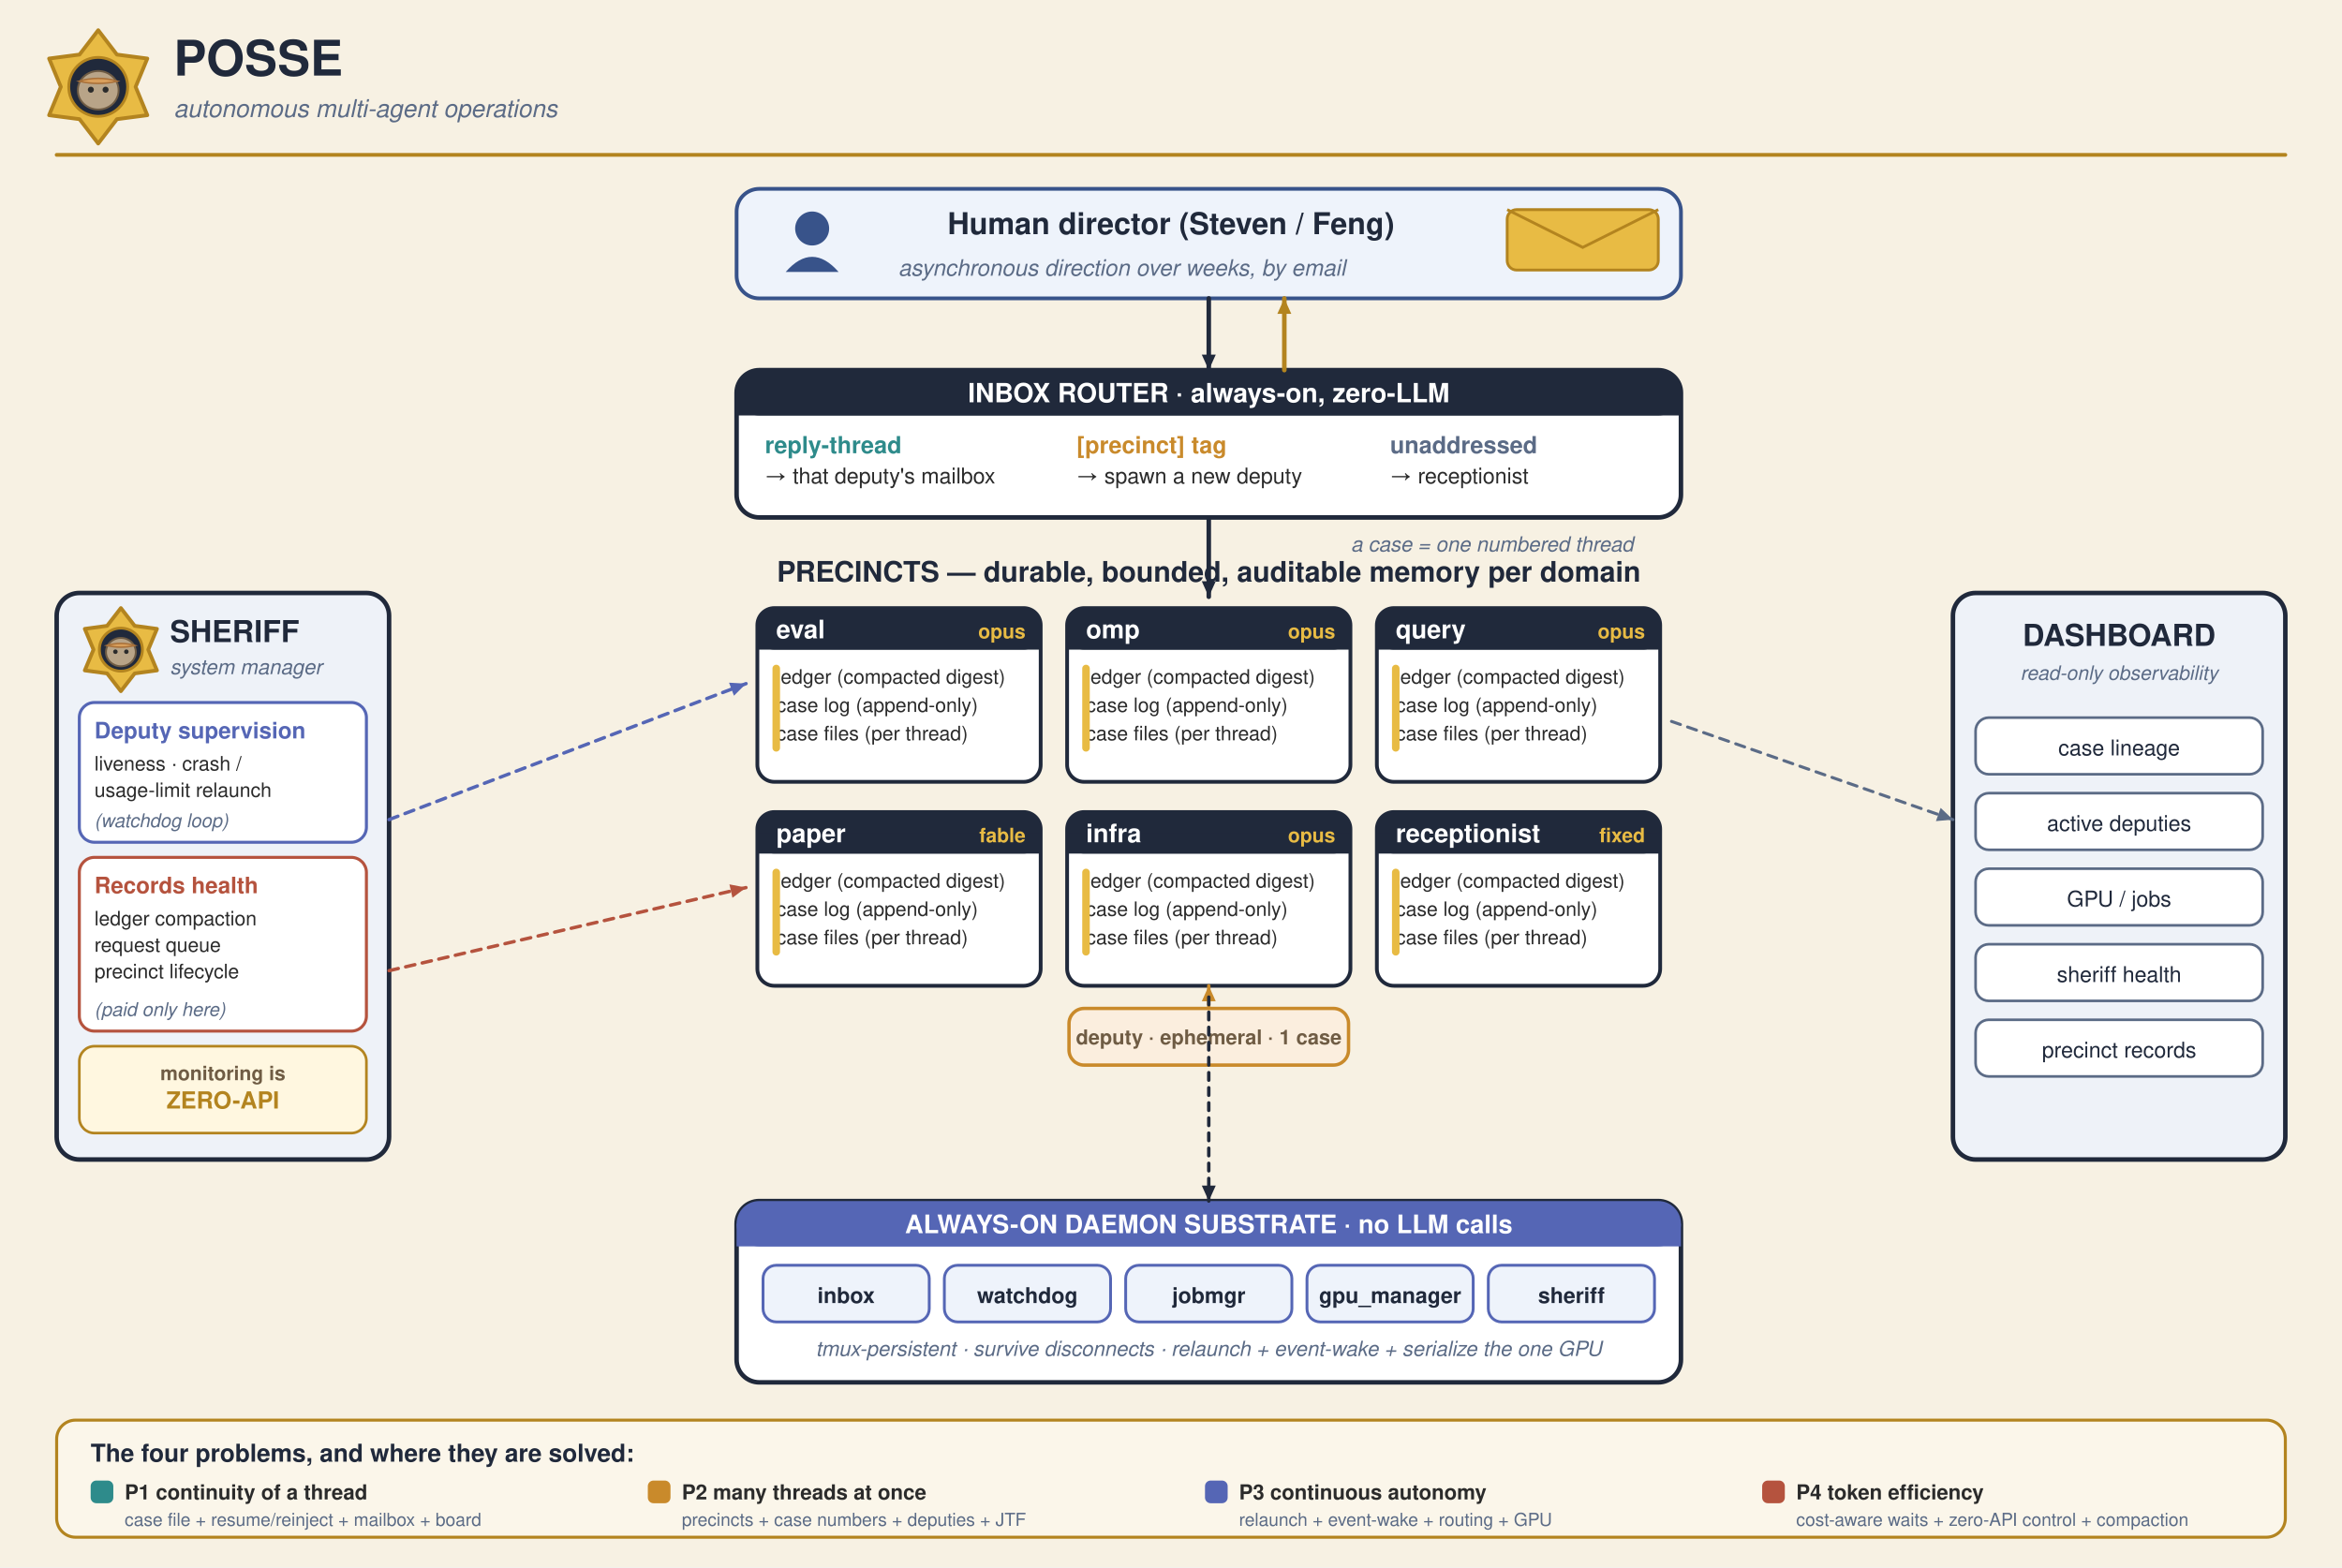
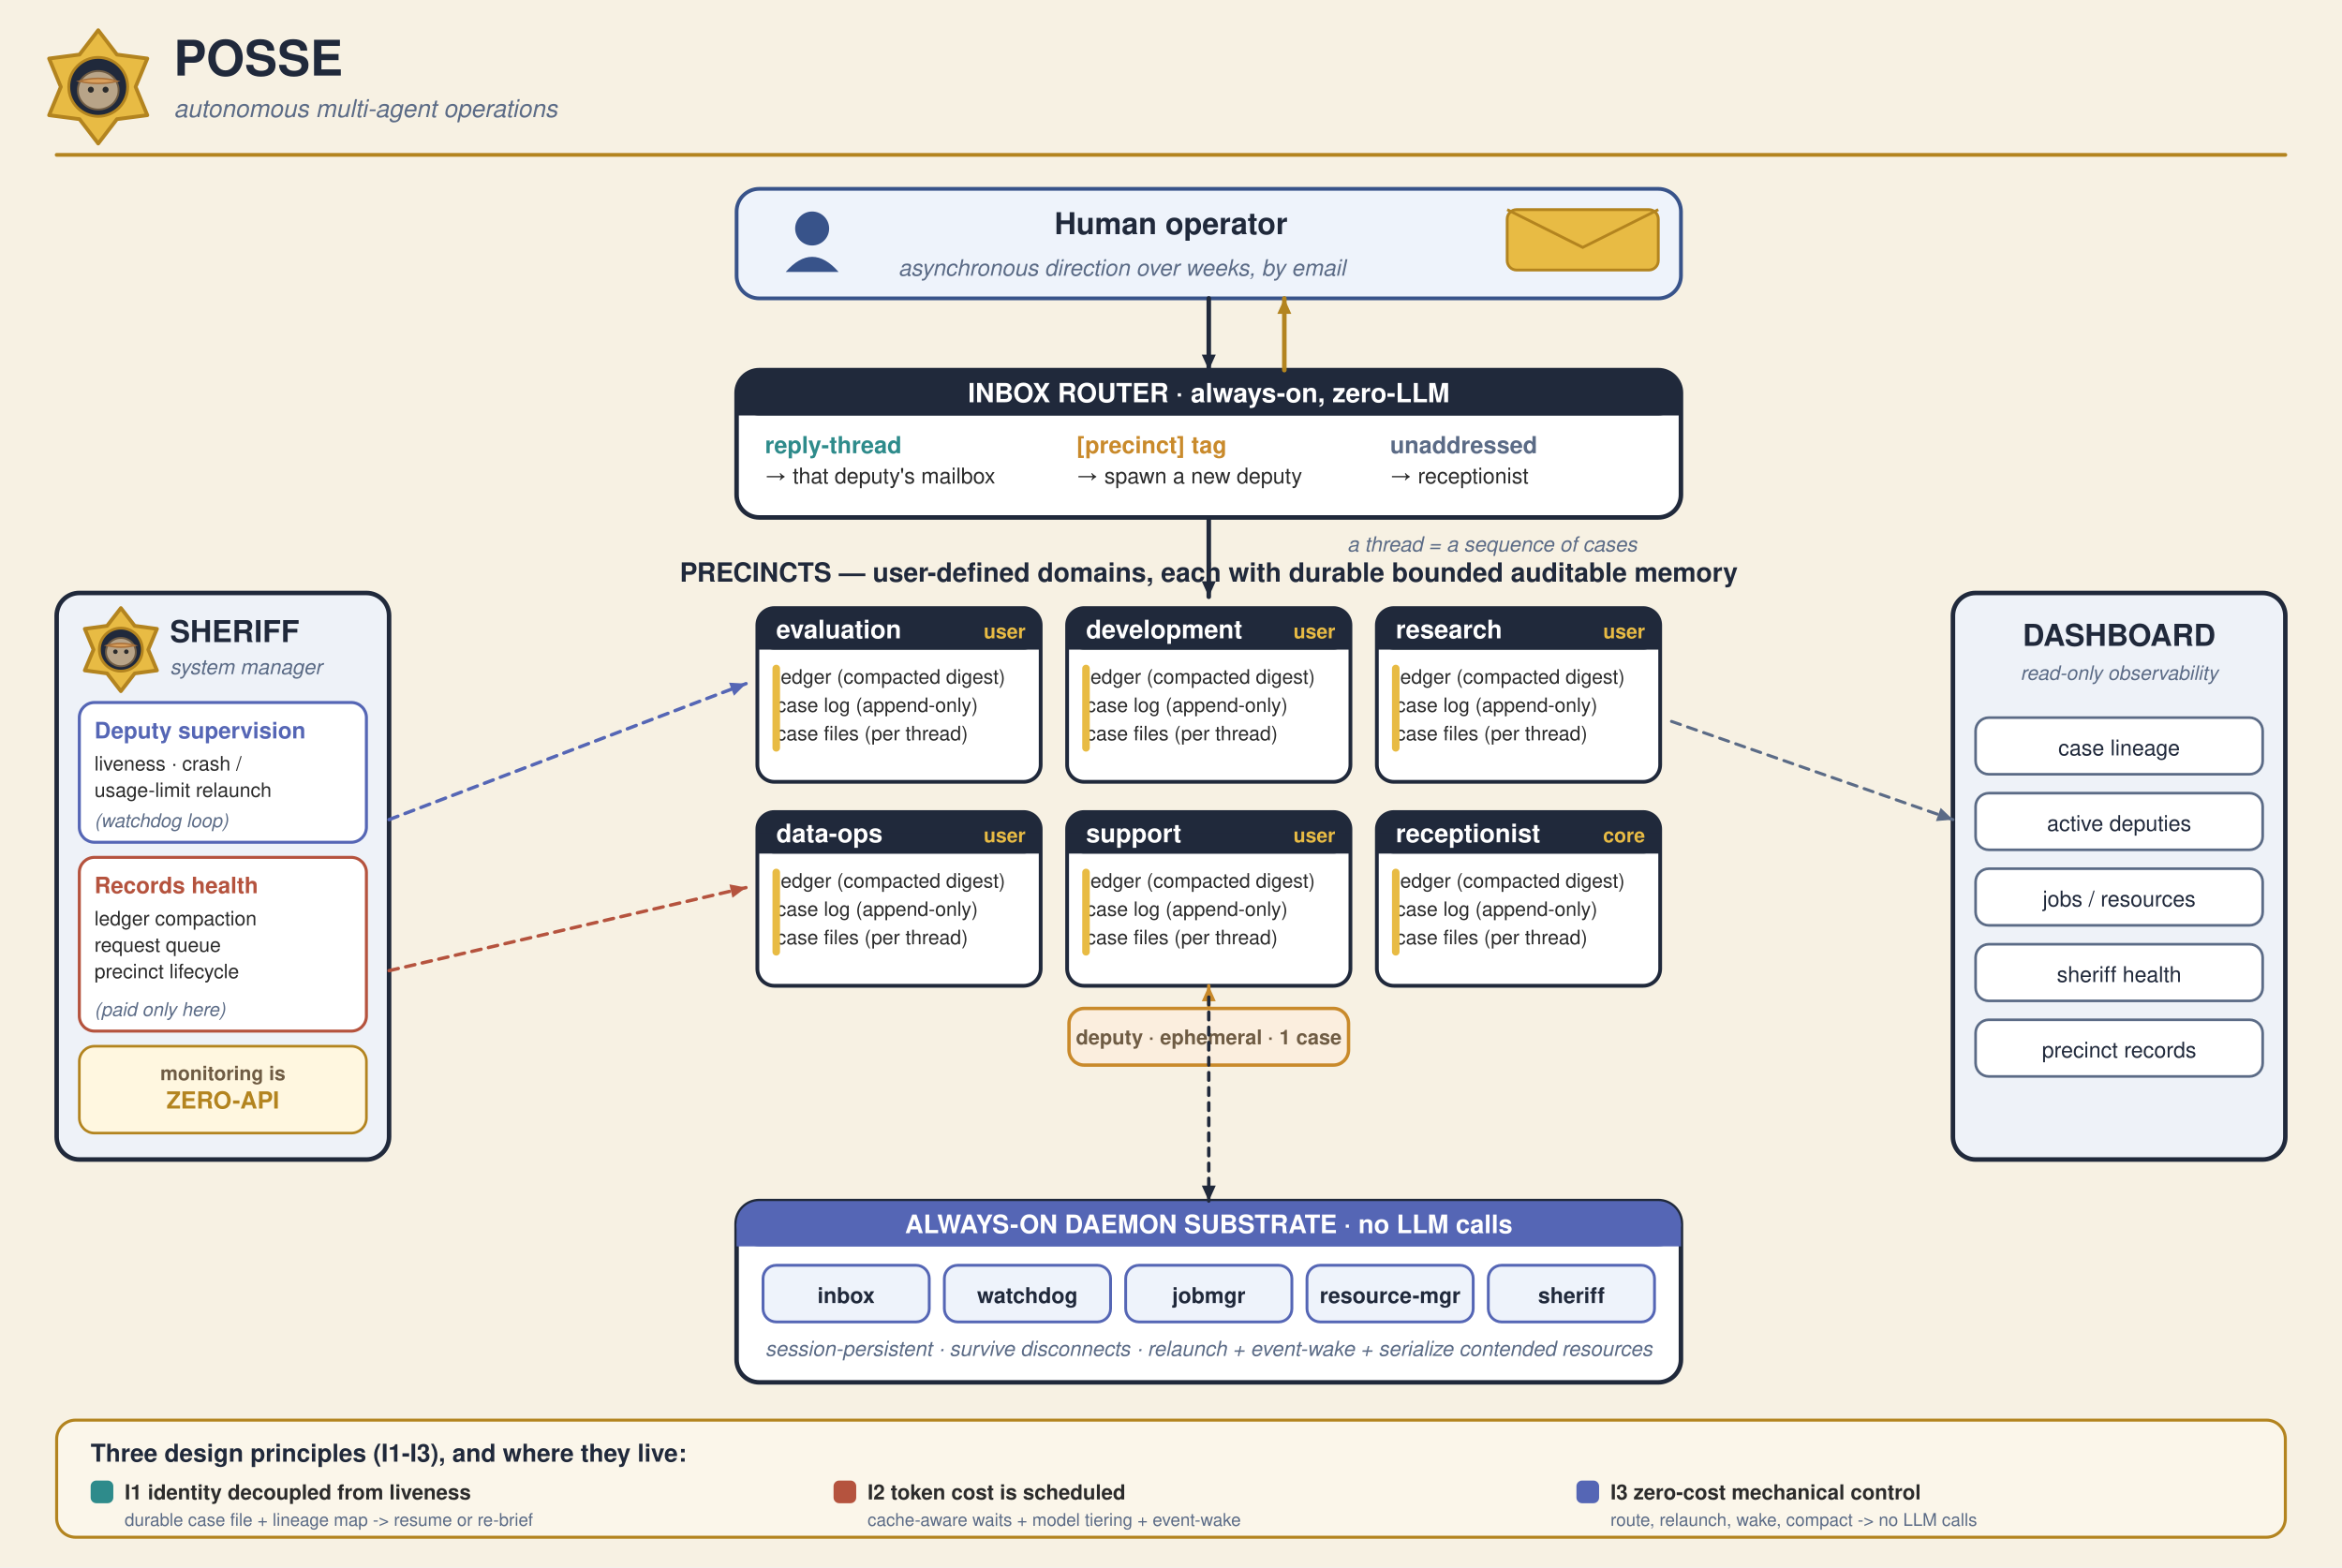
<svg xmlns="http://www.w3.org/2000/svg" viewBox="0 0 1240 830" width="1240" height="830">
  <rect x="0" y="0" width="1240" height="830" fill="#f7f1e3" />
  <path d="M 52.0,16.0 61.9,28.9 78.0,31.0 71.8,46.0 78.0,61.0 61.9,63.1 52.0,76.0 42.1,63.1 26.0,61.0 32.2,46.0 26.0,31.0 42.1,28.9 Z" fill="#e8bb44" stroke="#b3841f" stroke-width="2" stroke-linejoin="round" />
  <circle cx="52" cy="46" r="15.6" fill="#20293b" stroke="#b3841f" stroke-width="1.5" />
  <ellipse cx="52" cy="47.8" rx="10.8" ry="10.2" fill="#b8a488" stroke="#6f5c44" stroke-width="1" />
  <path d="M 41.8,43.0 Q 52,45.4 62.2,43.0 Q 52,40.0 41.8,43.0 Z" fill="#d99f5c" stroke="#a9713a" stroke-width="0.8" />
  <circle cx="48.1" cy="47.5" r="1.6" fill="#2b2b2b" />
  <circle cx="55.9" cy="47.5" r="1.6" fill="#2b2b2b" />
  <text x="92" y="40" font-family="Helvetica, Arial, sans-serif" font-size="26" fill="#20293b" font-weight="bold" text-anchor="start">POSSE</text>
  <text x="92" y="62" font-family="Helvetica, Arial, sans-serif" font-size="13" fill="#5b6b86" font-weight="normal" text-anchor="start" font-style="italic">autonomous multi-agent operations</text>
  <line x1="30" y1="82" x2="1210" y2="82" stroke="#b3841f" stroke-width="2" stroke-linecap="round" />
  <rect x="390" y="100" width="500" height="58" rx="12" fill="#eef3fb" fill-opacity="1.0" stroke="#38538a" stroke-width="2" />
  <circle cx="430" cy="121" r="9" fill="#38538a" />
  <path d="M 416,144 Q 430,128 444,144 Z" fill="#38538a" />
-   <text x="620" y="124" font-family="Helvetica, Arial, sans-serif" font-size="16" fill="#20293b" font-weight="bold" text-anchor="middle">Human director  (Steven / Feng)</text>
+   <text x="620" y="124" font-family="Helvetica, Arial, sans-serif" font-size="16" fill="#20293b" font-weight="bold" text-anchor="middle">Human operator</text>
  <rect x="798" y="111" width="80" height="32" rx="5" fill="#e8bb44" fill-opacity="1.0" stroke="#b3841f" stroke-width="1.5" />
  <path d="M 798,111 L 838,131 L 878,111" fill="none" stroke="#b3841f" stroke-width="1.5" />
  <text x="594" y="146" font-family="Helvetica, Arial, sans-serif" font-size="12" fill="#5b6b86" font-weight="normal" text-anchor="middle" font-style="italic">asynchronous direction over weeks, by email</text>
  <rect x="390" y="196" width="500" height="78" rx="12" fill="#ffffff" fill-opacity="1.0" stroke="#20293b" stroke-width="2.4" />
  <rect x="390" y="196" width="500" height="24" rx="12" fill="#20293b" />
  <rect x="390" y="208" width="500" height="12" fill="#20293b" />
  <text x="640" y="213" font-family="Helvetica, Arial, sans-serif" font-size="14" fill="#fff" font-weight="bold" text-anchor="middle">INBOX ROUTER  ·  always-on, zero-LLM</text>
  <text x="405" y="240" font-family="Helvetica, Arial, sans-serif" font-size="12.5" fill="#2e8b8b" font-weight="bold" text-anchor="start">reply-thread</text>
  <text x="405" y="256" font-family="Helvetica, Arial, sans-serif" font-size="11.5" fill="#2b2b2b" font-weight="normal" text-anchor="start">→ that deputy's mailbox</text>
  <text x="570" y="240" font-family="Helvetica, Arial, sans-serif" font-size="12.5" fill="#c98a2b" font-weight="bold" text-anchor="start">[precinct] tag</text>
  <text x="570" y="256" font-family="Helvetica, Arial, sans-serif" font-size="11.5" fill="#2b2b2b" font-weight="normal" text-anchor="start">→ spawn a new deputy</text>
  <text x="736" y="240" font-family="Helvetica, Arial, sans-serif" font-size="12.5" fill="#5b6b86" font-weight="bold" text-anchor="start">unaddressed</text>
  <text x="736" y="256" font-family="Helvetica, Arial, sans-serif" font-size="11.5" fill="#2b2b2b" font-weight="normal" text-anchor="start">→ receptionist</text>
  <line x1="640" y1="158" x2="640" y2="196" stroke="#20293b" stroke-width="2.4" stroke-linecap="round" />
  <path d="M 640.0,196.0 L 636.3,187.8 L 643.7,187.8 Z" fill="#20293b" />
  <line x1="680" y1="196" x2="680" y2="158" stroke="#b3841f" stroke-width="2.4" stroke-linecap="round" />
  <path d="M 680.0,158.0 L 683.7,166.2 L 676.3,166.2 Z" fill="#b3841f" />
-   <text x="640" y="308" font-family="Helvetica, Arial, sans-serif" font-size="15" fill="#20293b" font-weight="bold" text-anchor="middle">PRECINCTS  —  durable, bounded, auditable memory per domain</text>
+   <text x="640" y="308" font-family="Helvetica, Arial, sans-serif" font-size="14" fill="#20293b" font-weight="bold" text-anchor="middle">PRECINCTS  —  user-defined domains, each with durable bounded auditable memory</text>
  <rect x="401.0" y="322" width="150" height="92" rx="9" fill="#ffffff" fill-opacity="1.0" stroke="#20293b" stroke-width="2" />
  <rect x="401.0" y="322" width="150" height="22" rx="9" fill="#20293b" />
  <rect x="401.0" y="333" width="150" height="11" fill="#20293b" />
-   <text x="411.0" y="338" font-family="Helvetica, Arial, sans-serif" font-size="13.5" fill="#fff" font-weight="bold" text-anchor="start">eval</text>
-   <text x="543.0" y="338" font-family="Helvetica, Arial, sans-serif" font-size="10.5" fill="#e8bb44" font-weight="bold" text-anchor="end">opus</text>
+   <text x="411.0" y="338" font-family="Helvetica, Arial, sans-serif" font-size="13.5" fill="#fff" font-weight="bold" text-anchor="start">evaluation</text>
+   <text x="543.0" y="338" font-family="Helvetica, Arial, sans-serif" font-size="10.5" fill="#e8bb44" font-weight="bold" text-anchor="end">user</text>
  <text x="411.0" y="362" font-family="Helvetica, Arial, sans-serif" font-size="10.5" fill="#2b2b2b" font-weight="normal" text-anchor="start">ledger  (compacted digest)</text>
  <text x="411.0" y="377" font-family="Helvetica, Arial, sans-serif" font-size="10.5" fill="#2b2b2b" font-weight="normal" text-anchor="start">case log  (append-only)</text>
  <text x="411.0" y="392" font-family="Helvetica, Arial, sans-serif" font-size="10.5" fill="#2b2b2b" font-weight="normal" text-anchor="start">case files  (per thread)</text>
  <rect x="409.0" y="352" width="4" height="46" rx="2" fill="#e8bb44" />
  <rect x="565.0" y="322" width="150" height="92" rx="9" fill="#ffffff" fill-opacity="1.0" stroke="#20293b" stroke-width="2" />
  <rect x="565.0" y="322" width="150" height="22" rx="9" fill="#20293b" />
  <rect x="565.0" y="333" width="150" height="11" fill="#20293b" />
-   <text x="575.0" y="338" font-family="Helvetica, Arial, sans-serif" font-size="13.5" fill="#fff" font-weight="bold" text-anchor="start">omp</text>
-   <text x="707.0" y="338" font-family="Helvetica, Arial, sans-serif" font-size="10.5" fill="#e8bb44" font-weight="bold" text-anchor="end">opus</text>
+   <text x="575.0" y="338" font-family="Helvetica, Arial, sans-serif" font-size="13.5" fill="#fff" font-weight="bold" text-anchor="start">development</text>
+   <text x="707.0" y="338" font-family="Helvetica, Arial, sans-serif" font-size="10.5" fill="#e8bb44" font-weight="bold" text-anchor="end">user</text>
  <text x="575.0" y="362" font-family="Helvetica, Arial, sans-serif" font-size="10.5" fill="#2b2b2b" font-weight="normal" text-anchor="start">ledger  (compacted digest)</text>
  <text x="575.0" y="377" font-family="Helvetica, Arial, sans-serif" font-size="10.5" fill="#2b2b2b" font-weight="normal" text-anchor="start">case log  (append-only)</text>
  <text x="575.0" y="392" font-family="Helvetica, Arial, sans-serif" font-size="10.5" fill="#2b2b2b" font-weight="normal" text-anchor="start">case files  (per thread)</text>
  <rect x="573.0" y="352" width="4" height="46" rx="2" fill="#e8bb44" />
  <rect x="729.0" y="322" width="150" height="92" rx="9" fill="#ffffff" fill-opacity="1.0" stroke="#20293b" stroke-width="2" />
  <rect x="729.0" y="322" width="150" height="22" rx="9" fill="#20293b" />
  <rect x="729.0" y="333" width="150" height="11" fill="#20293b" />
-   <text x="739.0" y="338" font-family="Helvetica, Arial, sans-serif" font-size="13.5" fill="#fff" font-weight="bold" text-anchor="start">query</text>
-   <text x="871.0" y="338" font-family="Helvetica, Arial, sans-serif" font-size="10.5" fill="#e8bb44" font-weight="bold" text-anchor="end">opus</text>
+   <text x="739.0" y="338" font-family="Helvetica, Arial, sans-serif" font-size="13.5" fill="#fff" font-weight="bold" text-anchor="start">research</text>
+   <text x="871.0" y="338" font-family="Helvetica, Arial, sans-serif" font-size="10.5" fill="#e8bb44" font-weight="bold" text-anchor="end">user</text>
  <text x="739.0" y="362" font-family="Helvetica, Arial, sans-serif" font-size="10.5" fill="#2b2b2b" font-weight="normal" text-anchor="start">ledger  (compacted digest)</text>
  <text x="739.0" y="377" font-family="Helvetica, Arial, sans-serif" font-size="10.5" fill="#2b2b2b" font-weight="normal" text-anchor="start">case log  (append-only)</text>
  <text x="739.0" y="392" font-family="Helvetica, Arial, sans-serif" font-size="10.5" fill="#2b2b2b" font-weight="normal" text-anchor="start">case files  (per thread)</text>
  <rect x="737.0" y="352" width="4" height="46" rx="2" fill="#e8bb44" />
  <rect x="401.0" y="430" width="150" height="92" rx="9" fill="#ffffff" fill-opacity="1.0" stroke="#20293b" stroke-width="2" />
  <rect x="401.0" y="430" width="150" height="22" rx="9" fill="#20293b" />
  <rect x="401.0" y="441" width="150" height="11" fill="#20293b" />
-   <text x="411.0" y="446" font-family="Helvetica, Arial, sans-serif" font-size="13.5" fill="#fff" font-weight="bold" text-anchor="start">paper</text>
-   <text x="543.0" y="446" font-family="Helvetica, Arial, sans-serif" font-size="10.5" fill="#e8bb44" font-weight="bold" text-anchor="end">fable</text>
+   <text x="411.0" y="446" font-family="Helvetica, Arial, sans-serif" font-size="13.5" fill="#fff" font-weight="bold" text-anchor="start">data-ops</text>
+   <text x="543.0" y="446" font-family="Helvetica, Arial, sans-serif" font-size="10.5" fill="#e8bb44" font-weight="bold" text-anchor="end">user</text>
  <text x="411.0" y="470" font-family="Helvetica, Arial, sans-serif" font-size="10.5" fill="#2b2b2b" font-weight="normal" text-anchor="start">ledger  (compacted digest)</text>
  <text x="411.0" y="485" font-family="Helvetica, Arial, sans-serif" font-size="10.5" fill="#2b2b2b" font-weight="normal" text-anchor="start">case log  (append-only)</text>
  <text x="411.0" y="500" font-family="Helvetica, Arial, sans-serif" font-size="10.5" fill="#2b2b2b" font-weight="normal" text-anchor="start">case files  (per thread)</text>
  <rect x="409.0" y="460" width="4" height="46" rx="2" fill="#e8bb44" />
  <rect x="565.0" y="430" width="150" height="92" rx="9" fill="#ffffff" fill-opacity="1.0" stroke="#20293b" stroke-width="2" />
  <rect x="565.0" y="430" width="150" height="22" rx="9" fill="#20293b" />
  <rect x="565.0" y="441" width="150" height="11" fill="#20293b" />
-   <text x="575.0" y="446" font-family="Helvetica, Arial, sans-serif" font-size="13.5" fill="#fff" font-weight="bold" text-anchor="start">infra</text>
-   <text x="707.0" y="446" font-family="Helvetica, Arial, sans-serif" font-size="10.5" fill="#e8bb44" font-weight="bold" text-anchor="end">opus</text>
+   <text x="575.0" y="446" font-family="Helvetica, Arial, sans-serif" font-size="13.5" fill="#fff" font-weight="bold" text-anchor="start">support</text>
+   <text x="707.0" y="446" font-family="Helvetica, Arial, sans-serif" font-size="10.5" fill="#e8bb44" font-weight="bold" text-anchor="end">user</text>
  <text x="575.0" y="470" font-family="Helvetica, Arial, sans-serif" font-size="10.5" fill="#2b2b2b" font-weight="normal" text-anchor="start">ledger  (compacted digest)</text>
  <text x="575.0" y="485" font-family="Helvetica, Arial, sans-serif" font-size="10.5" fill="#2b2b2b" font-weight="normal" text-anchor="start">case log  (append-only)</text>
  <text x="575.0" y="500" font-family="Helvetica, Arial, sans-serif" font-size="10.5" fill="#2b2b2b" font-weight="normal" text-anchor="start">case files  (per thread)</text>
  <rect x="573.0" y="460" width="4" height="46" rx="2" fill="#e8bb44" />
  <rect x="729.0" y="430" width="150" height="92" rx="9" fill="#ffffff" fill-opacity="1.0" stroke="#20293b" stroke-width="2" />
  <rect x="729.0" y="430" width="150" height="22" rx="9" fill="#20293b" />
  <rect x="729.0" y="441" width="150" height="11" fill="#20293b" />
  <text x="739.0" y="446" font-family="Helvetica, Arial, sans-serif" font-size="13.5" fill="#fff" font-weight="bold" text-anchor="start">receptionist</text>
-   <text x="871.0" y="446" font-family="Helvetica, Arial, sans-serif" font-size="10.5" fill="#e8bb44" font-weight="bold" text-anchor="end">fixed</text>
+   <text x="871.0" y="446" font-family="Helvetica, Arial, sans-serif" font-size="10.5" fill="#e8bb44" font-weight="bold" text-anchor="end">core</text>
  <text x="739.0" y="470" font-family="Helvetica, Arial, sans-serif" font-size="10.5" fill="#2b2b2b" font-weight="normal" text-anchor="start">ledger  (compacted digest)</text>
  <text x="739.0" y="485" font-family="Helvetica, Arial, sans-serif" font-size="10.5" fill="#2b2b2b" font-weight="normal" text-anchor="start">case log  (append-only)</text>
  <text x="739.0" y="500" font-family="Helvetica, Arial, sans-serif" font-size="10.5" fill="#2b2b2b" font-weight="normal" text-anchor="start">case files  (per thread)</text>
  <rect x="737.0" y="460" width="4" height="46" rx="2" fill="#e8bb44" />
  <rect x="566.0" y="534" width="148" height="30" rx="8" fill="#fbeede" fill-opacity="1.0" stroke="#c98a2b" stroke-width="1.8" />
  <text x="640.0" y="553" font-family="Helvetica, Arial, sans-serif" font-size="10.8" fill="#6f5c44" font-weight="bold" text-anchor="middle">deputy · ephemeral · 1 case</text>
  <line x1="640.0" y1="534" x2="640.0" y2="522" stroke="#c98a2b" stroke-width="1.8" stroke-linecap="round" />
  <path d="M 640.0,522.0 L 643.7,530.2 L 636.3,530.2 Z" fill="#c98a2b" />
  <line x1="640" y1="274" x2="640" y2="316" stroke="#20293b" stroke-width="2.4" stroke-linecap="round" />
  <path d="M 640.0,316.0 L 636.3,307.8 L 643.7,307.8 Z" fill="#20293b" />
-   <text x="790" y="292" font-family="Helvetica, Arial, sans-serif" font-size="11" fill="#5b6b86" font-weight="normal" text-anchor="middle" font-style="italic">a case = one numbered thread</text>
+   <text x="790" y="292" font-family="Helvetica, Arial, sans-serif" font-size="11" fill="#5b6b86" font-weight="normal" text-anchor="middle" font-style="italic">a thread = a sequence of cases</text>
  <rect x="30" y="314" width="176" height="300" rx="12" fill="#eef2f8" fill-opacity="1.0" stroke="#20293b" stroke-width="2.4" />
  <path d="M 64.0,322.0 71.3,331.4 83.1,333.0 78.5,344.0 83.1,355.0 71.3,356.6 64.0,366.0 56.7,356.6 44.9,355.0 49.5,344.0 44.9,333.0 56.7,331.4 Z" fill="#e8bb44" stroke="#b3841f" stroke-width="2" stroke-linejoin="round" />
  <circle cx="64" cy="344" r="11.4" fill="#20293b" stroke="#b3841f" stroke-width="1.5" />
  <ellipse cx="64" cy="345.3" rx="7.9" ry="7.5" fill="#b8a488" stroke="#6f5c44" stroke-width="1" />
  <path d="M 56.5,341.8 Q 64,343.6 71.5,341.8 Q 64,339.6 56.5,341.8 Z" fill="#d99f5c" stroke="#a9713a" stroke-width="0.8" />
  <circle cx="61.1" cy="345.1" r="1.2" fill="#2b2b2b" />
  <circle cx="66.9" cy="345.1" r="1.2" fill="#2b2b2b" />
  <text x="90" y="340" font-family="Helvetica, Arial, sans-serif" font-size="16" fill="#20293b" font-weight="bold" text-anchor="start">SHERIFF</text>
  <text x="90" y="357" font-family="Helvetica, Arial, sans-serif" font-size="11" fill="#5b6b86" font-weight="normal" text-anchor="start" font-style="italic">system manager</text>
  <rect x="42" y="372" width="152" height="74" rx="8" fill="#ffffff" fill-opacity="1.0" stroke="#5566b5" stroke-width="1.6" />
  <text x="50" y="391" font-family="Helvetica, Arial, sans-serif" font-size="12" fill="#5566b5" font-weight="bold" text-anchor="start">Deputy supervision</text>
  <text x="50" y="408" font-family="Helvetica, Arial, sans-serif" font-size="10.5" fill="#2b2b2b" font-weight="normal" text-anchor="start">liveness · crash /</text>
  <text x="50" y="422" font-family="Helvetica, Arial, sans-serif" font-size="10.5" fill="#2b2b2b" font-weight="normal" text-anchor="start">usage-limit relaunch</text>
  <text x="50" y="438" font-family="Helvetica, Arial, sans-serif" font-size="10" fill="#5b6b86" font-weight="italic" text-anchor="start" font-style="italic">(watchdog loop)</text>
  <rect x="42" y="454" width="152" height="92" rx="8" fill="#ffffff" fill-opacity="1.0" stroke="#b5533e" stroke-width="1.6" />
  <text x="50" y="473" font-family="Helvetica, Arial, sans-serif" font-size="12" fill="#b5533e" font-weight="bold" text-anchor="start">Records health</text>
  <text x="50" y="490" font-family="Helvetica, Arial, sans-serif" font-size="10.5" fill="#2b2b2b" font-weight="normal" text-anchor="start">ledger compaction</text>
  <text x="50" y="504" font-family="Helvetica, Arial, sans-serif" font-size="10.5" fill="#2b2b2b" font-weight="normal" text-anchor="start">request queue</text>
  <text x="50" y="518" font-family="Helvetica, Arial, sans-serif" font-size="10.5" fill="#2b2b2b" font-weight="normal" text-anchor="start">precinct lifecycle</text>
  <text x="50" y="538" font-family="Helvetica, Arial, sans-serif" font-size="10" fill="#5b6b86" font-weight="italic" text-anchor="start" font-style="italic">(paid only here)</text>
  <rect x="42" y="554" width="152" height="46" rx="8" fill="#fff7e0" fill-opacity="1.0" stroke="#b3841f" stroke-width="1.4" />
  <text x="118.0" y="572" font-family="Helvetica, Arial, sans-serif" font-size="10.5" fill="#6f5c44" font-weight="bold" text-anchor="middle">monitoring is</text>
  <text x="118.0" y="587" font-family="Helvetica, Arial, sans-serif" font-size="12.5" fill="#b3841f" font-weight="bold" text-anchor="middle">ZERO-API</text>
  <line x1="206" y1="434" x2="395.0" y2="362" stroke="#5566b5" stroke-width="1.8" stroke-linecap="round" stroke-dasharray="5,4" />
  <path d="M 395.0,362.0 L 388.6,368.4 L 386.0,361.5 Z" fill="#5566b5" />
  <line x1="206" y1="514" x2="395.0" y2="470" stroke="#b5533e" stroke-width="1.8" stroke-linecap="round" stroke-dasharray="5,4" />
  <path d="M 395.0,470.0 L 387.8,475.4 L 386.2,468.3 Z" fill="#b5533e" />
  <rect x="1034" y="314" width="176" height="300" rx="12" fill="#eef2f8" fill-opacity="1.0" stroke="#20293b" stroke-width="2.4" />
  <text x="1122.0" y="342" font-family="Helvetica, Arial, sans-serif" font-size="16" fill="#20293b" font-weight="bold" text-anchor="middle">DASHBOARD</text>
  <text x="1122.0" y="360" font-family="Helvetica, Arial, sans-serif" font-size="10.5" fill="#5b6b86" font-weight="italic" text-anchor="middle" font-style="italic">read-only observability</text>
  <rect x="1046" y="380" width="152" height="30" rx="7" fill="#ffffff" fill-opacity="1.0" stroke="#5b6b86" stroke-width="1.4" />
  <text x="1122.0" y="400" font-family="Helvetica, Arial, sans-serif" font-size="11.5" fill="#20293b" font-weight="normal" text-anchor="middle">case lineage</text>
  <rect x="1046" y="420" width="152" height="30" rx="7" fill="#ffffff" fill-opacity="1.0" stroke="#5b6b86" stroke-width="1.4" />
  <text x="1122.0" y="440" font-family="Helvetica, Arial, sans-serif" font-size="11.5" fill="#20293b" font-weight="normal" text-anchor="middle">active deputies</text>
  <rect x="1046" y="460" width="152" height="30" rx="7" fill="#ffffff" fill-opacity="1.0" stroke="#5b6b86" stroke-width="1.4" />
-   <text x="1122.0" y="480" font-family="Helvetica, Arial, sans-serif" font-size="11.5" fill="#20293b" font-weight="normal" text-anchor="middle">GPU / jobs</text>
+   <text x="1122.0" y="480" font-family="Helvetica, Arial, sans-serif" font-size="11.5" fill="#20293b" font-weight="normal" text-anchor="middle">jobs / resources</text>
  <rect x="1046" y="500" width="152" height="30" rx="7" fill="#ffffff" fill-opacity="1.0" stroke="#5b6b86" stroke-width="1.4" />
  <text x="1122.0" y="520" font-family="Helvetica, Arial, sans-serif" font-size="11.5" fill="#20293b" font-weight="normal" text-anchor="middle">sheriff health</text>
  <rect x="1046" y="540" width="152" height="30" rx="7" fill="#ffffff" fill-opacity="1.0" stroke="#5b6b86" stroke-width="1.4" />
  <text x="1122.0" y="560" font-family="Helvetica, Arial, sans-serif" font-size="11.5" fill="#20293b" font-weight="normal" text-anchor="middle">precinct records</text>
  <line x1="885.0" y1="382" x2="1034" y2="434" stroke="#5b6b86" stroke-width="1.6" stroke-linecap="round" stroke-dasharray="5,4" />
  <path d="M 1034.0,434.0 L 1025.0,434.8 L 1027.5,427.8 Z" fill="#5b6b86" />
  <rect x="390" y="636" width="500" height="96" rx="12" fill="#ffffff" fill-opacity="1.0" stroke="#20293b" stroke-width="2.4" />
  <rect x="390" y="636" width="500" height="24" rx="12" fill="#5566b5" />
  <rect x="390" y="648" width="500" height="12" fill="#5566b5" />
  <text x="640" y="653" font-family="Helvetica, Arial, sans-serif" font-size="13.5" fill="#fff" font-weight="bold" text-anchor="middle">ALWAYS-ON DAEMON SUBSTRATE  ·  no LLM calls</text>
  <rect x="404.0" y="670" width="88" height="30" rx="7" fill="#eef3fb" fill-opacity="1.0" stroke="#5566b5" stroke-width="1.5" />
  <text x="448.0" y="690" font-family="Helvetica, Arial, sans-serif" font-size="11.5" fill="#20293b" font-weight="bold" text-anchor="middle">inbox</text>
  <rect x="500.0" y="670" width="88" height="30" rx="7" fill="#eef3fb" fill-opacity="1.0" stroke="#5566b5" stroke-width="1.5" />
  <text x="544.0" y="690" font-family="Helvetica, Arial, sans-serif" font-size="11.5" fill="#20293b" font-weight="bold" text-anchor="middle">watchdog</text>
  <rect x="596.0" y="670" width="88" height="30" rx="7" fill="#eef3fb" fill-opacity="1.0" stroke="#5566b5" stroke-width="1.5" />
  <text x="640.0" y="690" font-family="Helvetica, Arial, sans-serif" font-size="11.5" fill="#20293b" font-weight="bold" text-anchor="middle">jobmgr</text>
  <rect x="692.0" y="670" width="88" height="30" rx="7" fill="#eef3fb" fill-opacity="1.0" stroke="#5566b5" stroke-width="1.5" />
-   <text x="736.0" y="690" font-family="Helvetica, Arial, sans-serif" font-size="11.5" fill="#20293b" font-weight="bold" text-anchor="middle">gpu_manager</text>
+   <text x="736.0" y="690" font-family="Helvetica, Arial, sans-serif" font-size="11.5" fill="#20293b" font-weight="bold" text-anchor="middle">resource-mgr</text>
  <rect x="788.0" y="670" width="88" height="30" rx="7" fill="#eef3fb" fill-opacity="1.0" stroke="#5566b5" stroke-width="1.5" />
  <text x="832.0" y="690" font-family="Helvetica, Arial, sans-serif" font-size="11.5" fill="#20293b" font-weight="bold" text-anchor="middle">sheriff</text>
-   <text x="640" y="718" font-family="Helvetica, Arial, sans-serif" font-size="11" fill="#5b6b86" font-weight="normal" text-anchor="middle" font-style="italic">tmux-persistent · survive disconnects · relaunch + event-wake + serialize the one GPU</text>
+   <text x="640" y="718" font-family="Helvetica, Arial, sans-serif" font-size="11" fill="#5b6b86" font-weight="normal" text-anchor="middle" font-style="italic">session-persistent · survive disconnects · relaunch + event-wake + serialize contended resources</text>
  <line x1="640" y1="528" x2="640" y2="636" stroke="#20293b" stroke-width="1.8" stroke-linecap="round" stroke-dasharray="4,4" />
  <path d="M 640.0,636.0 L 636.3,627.8 L 643.7,627.8 Z" fill="#20293b" />
  <rect x="30" y="752" width="1180" height="62" rx="10" fill="#fbf6ea" fill-opacity="1.0" stroke="#b3841f" stroke-width="1.6" />
-   <text x="48" y="774" font-family="Helvetica, Arial, sans-serif" font-size="13" fill="#20293b" font-weight="bold" text-anchor="start">The four problems, and where they are solved:</text>
+   <text x="48" y="774" font-family="Helvetica, Arial, sans-serif" font-size="13" fill="#20293b" font-weight="bold" text-anchor="start">Three design principles (I1-I3), and where they live:</text>
  <rect x="48.0" y="784" width="12" height="12" rx="3" fill="#2e8b8b" />
-   <text x="66.0" y="794" font-family="Helvetica, Arial, sans-serif" font-size="11" fill="#2b2b2b" font-weight="bold" text-anchor="start">P1 continuity of a thread</text>
-   <text x="66.0" y="808" font-family="Helvetica, Arial, sans-serif" font-size="9.5" fill="#5b6b86" font-weight="normal" text-anchor="start">case file + resume/reinject + mailbox + board</text>
-   <rect x="343.0" y="784" width="12" height="12" rx="3" fill="#c98a2b" />
-   <text x="361.0" y="794" font-family="Helvetica, Arial, sans-serif" font-size="11" fill="#2b2b2b" font-weight="bold" text-anchor="start">P2 many threads at once</text>
-   <text x="361.0" y="808" font-family="Helvetica, Arial, sans-serif" font-size="9.5" fill="#5b6b86" font-weight="normal" text-anchor="start">precincts + case numbers + deputies + JTF</text>
-   <rect x="638.0" y="784" width="12" height="12" rx="3" fill="#5566b5" />
-   <text x="656.0" y="794" font-family="Helvetica, Arial, sans-serif" font-size="11" fill="#2b2b2b" font-weight="bold" text-anchor="start">P3 continuous autonomy</text>
-   <text x="656.0" y="808" font-family="Helvetica, Arial, sans-serif" font-size="9.5" fill="#5b6b86" font-weight="normal" text-anchor="start">relaunch + event-wake + routing + GPU</text>
-   <rect x="933.0" y="784" width="12" height="12" rx="3" fill="#b5533e" />
-   <text x="951.0" y="794" font-family="Helvetica, Arial, sans-serif" font-size="11" fill="#2b2b2b" font-weight="bold" text-anchor="start">P4 token efficiency</text>
-   <text x="951.0" y="808" font-family="Helvetica, Arial, sans-serif" font-size="9.5" fill="#5b6b86" font-weight="normal" text-anchor="start">cost-aware waits + zero-API control + compaction</text>
+   <text x="66.0" y="794" font-family="Helvetica, Arial, sans-serif" font-size="11" fill="#2b2b2b" font-weight="bold" text-anchor="start">I1  identity decoupled from liveness</text>
+   <text x="66.0" y="808" font-family="Helvetica, Arial, sans-serif" font-size="9.3" fill="#5b6b86" font-weight="normal" text-anchor="start">durable case file + lineage map -&gt; resume or re-brief</text>
+   <rect x="441.333" y="784" width="12" height="12" rx="3" fill="#b5533e" />
+   <text x="459.333" y="794" font-family="Helvetica, Arial, sans-serif" font-size="11" fill="#2b2b2b" font-weight="bold" text-anchor="start">I2  token cost is scheduled</text>
+   <text x="459.333" y="808" font-family="Helvetica, Arial, sans-serif" font-size="9.3" fill="#5b6b86" font-weight="normal" text-anchor="start">cache-aware waits + model tiering + event-wake</text>
+   <rect x="834.667" y="784" width="12" height="12" rx="3" fill="#5566b5" />
+   <text x="852.667" y="794" font-family="Helvetica, Arial, sans-serif" font-size="11" fill="#2b2b2b" font-weight="bold" text-anchor="start">I3  zero-cost mechanical control</text>
+   <text x="852.667" y="808" font-family="Helvetica, Arial, sans-serif" font-size="9.3" fill="#5b6b86" font-weight="normal" text-anchor="start">route, relaunch, wake, compact -&gt; no LLM calls</text>
</svg>
